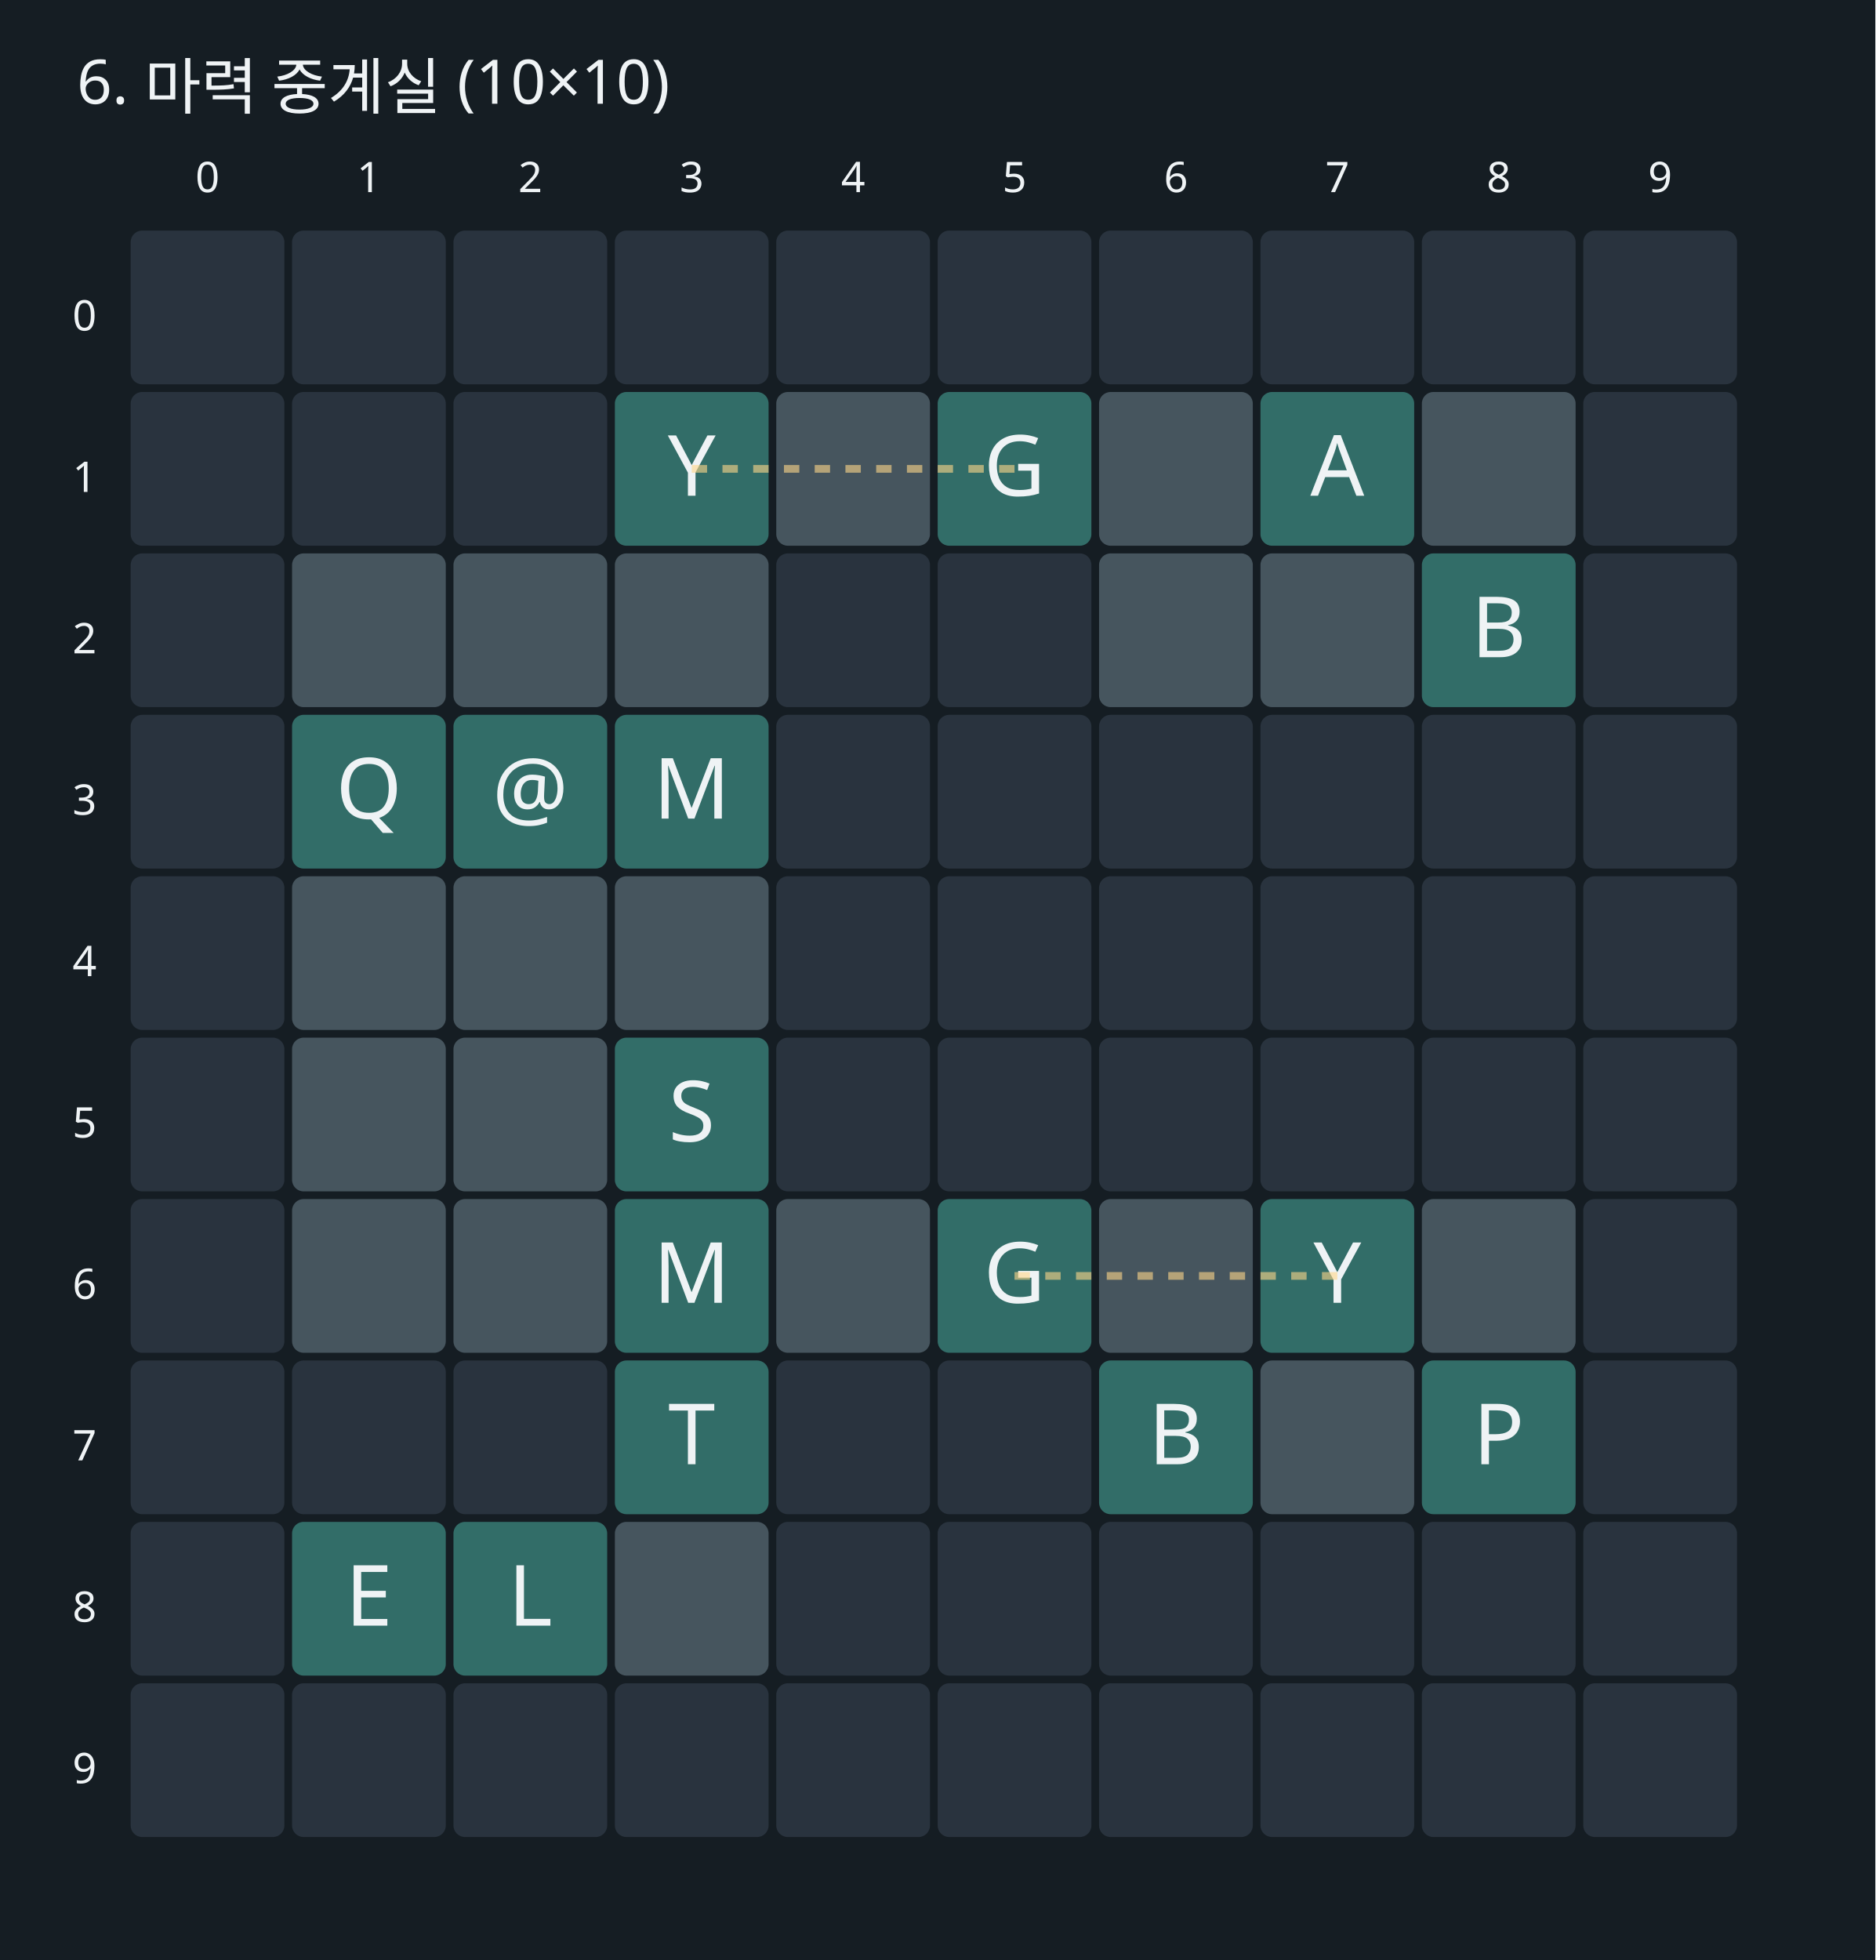
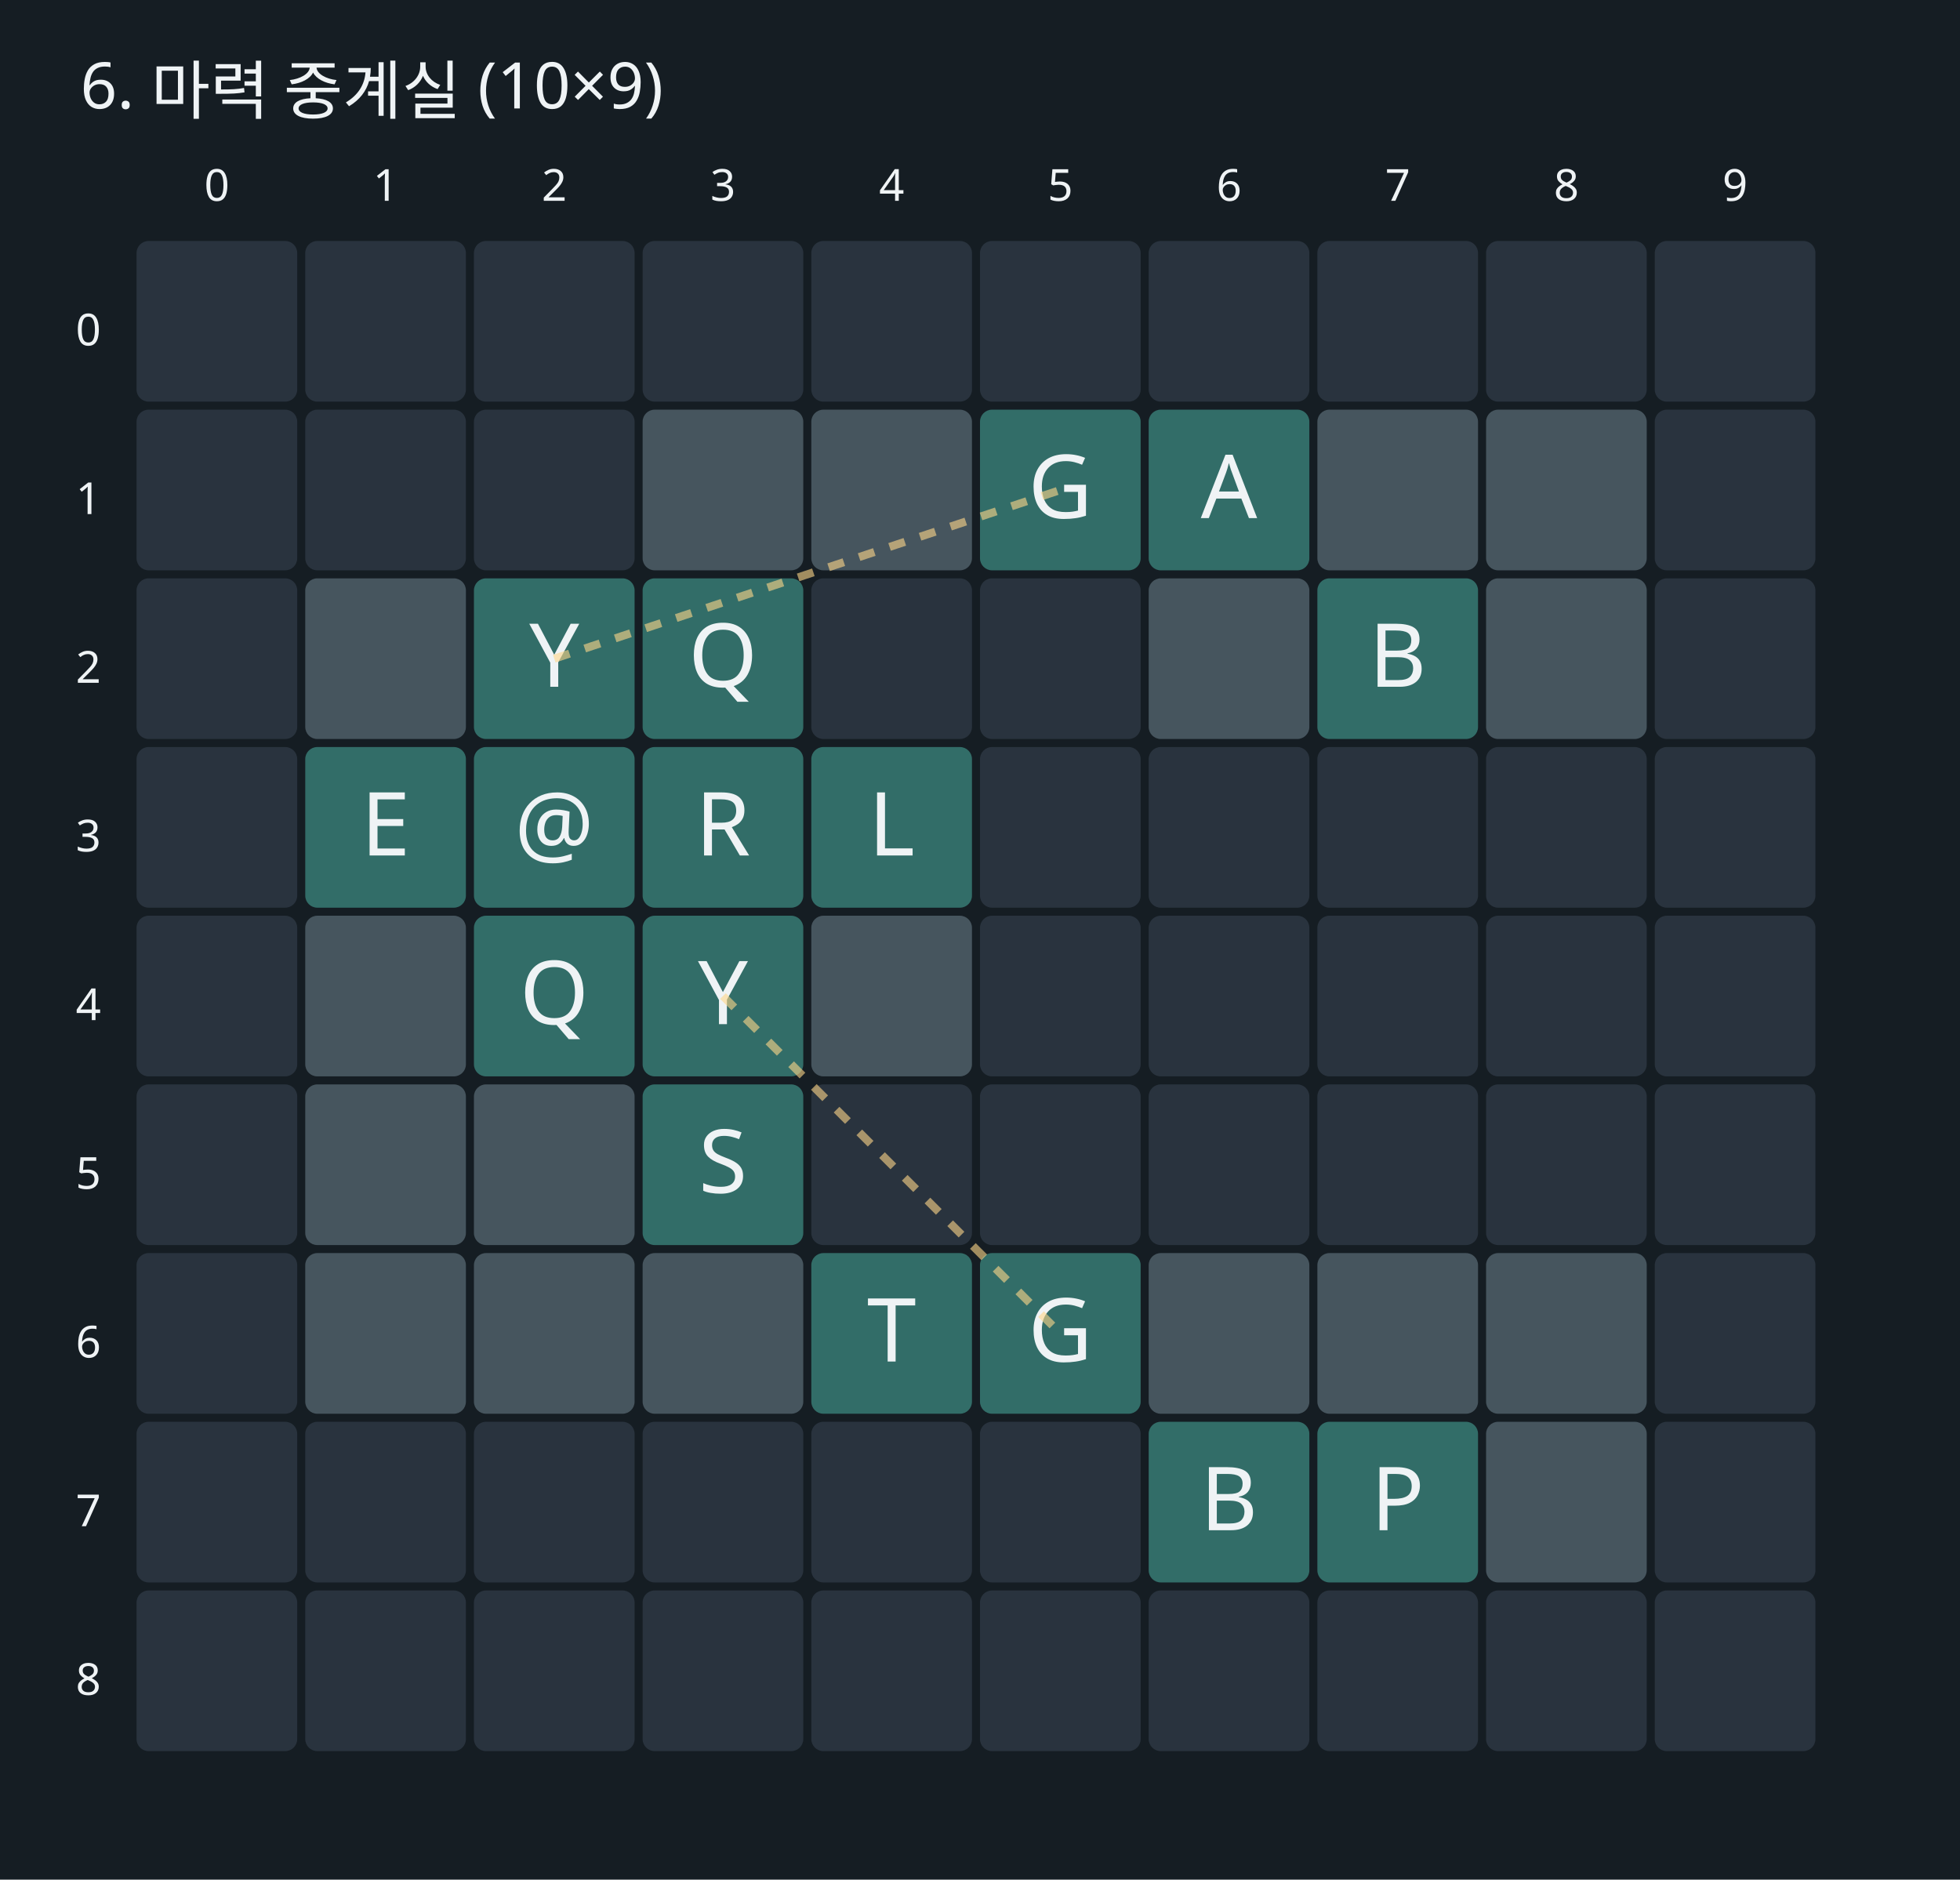
- <svg xmlns="http://www.w3.org/2000/svg" width="488" height="510" viewBox="0 0 488 510">
+ <svg xmlns="http://www.w3.org/2000/svg" width="488" height="468" viewBox="0 0 488 468">
  <rect width="100%" height="100%" fill="#151d23" />
  <g font-family="Malgun Gothic, sans-serif" fill="#eff3f5">
-     <text x="20" y="27" font-size="16">6. 마력 중계실 (10×10)</text>
+     <text x="20" y="27" font-size="16">6. 마력 중계실 (10×9)</text>
    <text x="54" y="50" text-anchor="middle" font-size="11">0</text>
    <text x="96" y="50" text-anchor="middle" font-size="11">1</text>
    <text x="138" y="50" text-anchor="middle" font-size="11">2</text>
    <text x="180" y="50" text-anchor="middle" font-size="11">3</text>
    <text x="222" y="50" text-anchor="middle" font-size="11">4</text>
    <text x="264" y="50" text-anchor="middle" font-size="11">5</text>
    <text x="306" y="50" text-anchor="middle" font-size="11">6</text>
    <text x="348" y="50" text-anchor="middle" font-size="11">7</text>
    <text x="390" y="50" text-anchor="middle" font-size="11">8</text>
    <text x="432" y="50" text-anchor="middle" font-size="11">9</text>
    <text x="22" y="86" text-anchor="middle" font-size="11">0</text>
    <rect x="34" y="60" width="40" height="40" rx="3" fill="#29333e" />
    <rect x="76" y="60" width="40" height="40" rx="3" fill="#29333e" />
    <rect x="118" y="60" width="40" height="40" rx="3" fill="#29333e" />
    <rect x="160" y="60" width="40" height="40" rx="3" fill="#29333e" />
    <rect x="202" y="60" width="40" height="40" rx="3" fill="#29333e" />
    <rect x="244" y="60" width="40" height="40" rx="3" fill="#29333e" />
    <rect x="286" y="60" width="40" height="40" rx="3" fill="#29333e" />
    <rect x="328" y="60" width="40" height="40" rx="3" fill="#29333e" />
    <rect x="370" y="60" width="40" height="40" rx="3" fill="#29333e" />
    <rect x="412" y="60" width="40" height="40" rx="3" fill="#29333e" />
    <text x="22" y="128" text-anchor="middle" font-size="11">1</text>
    <rect x="34" y="102" width="40" height="40" rx="3" fill="#29333e" />
    <rect x="76" y="102" width="40" height="40" rx="3" fill="#29333e" />
    <rect x="118" y="102" width="40" height="40" rx="3" fill="#29333e" />
-     <rect x="160" y="102" width="40" height="40" rx="3" fill="#326d68" />
-     <text x="180" y="129" text-anchor="middle" font-size="22">Y</text>
+     <rect x="160" y="102" width="40" height="40" rx="3" fill="#46555e" />
    <rect x="202" y="102" width="40" height="40" rx="3" fill="#46555e" />
    <rect x="244" y="102" width="40" height="40" rx="3" fill="#326d68" />
    <text x="264" y="129" text-anchor="middle" font-size="22">G</text>
-     <rect x="286" y="102" width="40" height="40" rx="3" fill="#46555e" />
-     <rect x="328" y="102" width="40" height="40" rx="3" fill="#326d68" />
-     <text x="348" y="129" text-anchor="middle" font-size="22">A</text>
+     <rect x="286" y="102" width="40" height="40" rx="3" fill="#326d68" />
+     <text x="306" y="129" text-anchor="middle" font-size="22">A</text>
+     <rect x="328" y="102" width="40" height="40" rx="3" fill="#46555e" />
    <rect x="370" y="102" width="40" height="40" rx="3" fill="#46555e" />
    <rect x="412" y="102" width="40" height="40" rx="3" fill="#29333e" />
    <text x="22" y="170" text-anchor="middle" font-size="11">2</text>
    <rect x="34" y="144" width="40" height="40" rx="3" fill="#29333e" />
    <rect x="76" y="144" width="40" height="40" rx="3" fill="#46555e" />
-     <rect x="118" y="144" width="40" height="40" rx="3" fill="#46555e" />
-     <rect x="160" y="144" width="40" height="40" rx="3" fill="#46555e" />
+     <rect x="118" y="144" width="40" height="40" rx="3" fill="#326d68" />
+     <text x="138" y="171" text-anchor="middle" font-size="22">Y</text>
+     <rect x="160" y="144" width="40" height="40" rx="3" fill="#326d68" />
+     <text x="180" y="171" text-anchor="middle" font-size="22">Q</text>
    <rect x="202" y="144" width="40" height="40" rx="3" fill="#29333e" />
    <rect x="244" y="144" width="40" height="40" rx="3" fill="#29333e" />
    <rect x="286" y="144" width="40" height="40" rx="3" fill="#46555e" />
-     <rect x="328" y="144" width="40" height="40" rx="3" fill="#46555e" />
-     <rect x="370" y="144" width="40" height="40" rx="3" fill="#326d68" />
-     <text x="390" y="171" text-anchor="middle" font-size="22">B</text>
+     <rect x="328" y="144" width="40" height="40" rx="3" fill="#326d68" />
+     <text x="348" y="171" text-anchor="middle" font-size="22">B</text>
+     <rect x="370" y="144" width="40" height="40" rx="3" fill="#46555e" />
    <rect x="412" y="144" width="40" height="40" rx="3" fill="#29333e" />
    <text x="22" y="212" text-anchor="middle" font-size="11">3</text>
    <rect x="34" y="186" width="40" height="40" rx="3" fill="#29333e" />
    <rect x="76" y="186" width="40" height="40" rx="3" fill="#326d68" />
-     <text x="96" y="213" text-anchor="middle" font-size="22">Q</text>
+     <text x="96" y="213" text-anchor="middle" font-size="22">E</text>
    <rect x="118" y="186" width="40" height="40" rx="3" fill="#326d68" />
    <text x="138" y="213" text-anchor="middle" font-size="22">@</text>
    <rect x="160" y="186" width="40" height="40" rx="3" fill="#326d68" />
-     <text x="180" y="213" text-anchor="middle" font-size="22">M</text>
-     <rect x="202" y="186" width="40" height="40" rx="3" fill="#29333e" />
+     <text x="180" y="213" text-anchor="middle" font-size="22">R</text>
+     <rect x="202" y="186" width="40" height="40" rx="3" fill="#326d68" />
+     <text x="222" y="213" text-anchor="middle" font-size="22">L</text>
    <rect x="244" y="186" width="40" height="40" rx="3" fill="#29333e" />
    <rect x="286" y="186" width="40" height="40" rx="3" fill="#29333e" />
    <rect x="328" y="186" width="40" height="40" rx="3" fill="#29333e" />
    <rect x="370" y="186" width="40" height="40" rx="3" fill="#29333e" />
    <rect x="412" y="186" width="40" height="40" rx="3" fill="#29333e" />
    <text x="22" y="254" text-anchor="middle" font-size="11">4</text>
    <rect x="34" y="228" width="40" height="40" rx="3" fill="#29333e" />
    <rect x="76" y="228" width="40" height="40" rx="3" fill="#46555e" />
-     <rect x="118" y="228" width="40" height="40" rx="3" fill="#46555e" />
-     <rect x="160" y="228" width="40" height="40" rx="3" fill="#46555e" />
-     <rect x="202" y="228" width="40" height="40" rx="3" fill="#29333e" />
+     <rect x="118" y="228" width="40" height="40" rx="3" fill="#326d68" />
+     <text x="138" y="255" text-anchor="middle" font-size="22">Q</text>
+     <rect x="160" y="228" width="40" height="40" rx="3" fill="#326d68" />
+     <text x="180" y="255" text-anchor="middle" font-size="22">Y</text>
+     <rect x="202" y="228" width="40" height="40" rx="3" fill="#46555e" />
    <rect x="244" y="228" width="40" height="40" rx="3" fill="#29333e" />
    <rect x="286" y="228" width="40" height="40" rx="3" fill="#29333e" />
    <rect x="328" y="228" width="40" height="40" rx="3" fill="#29333e" />
    <rect x="370" y="228" width="40" height="40" rx="3" fill="#29333e" />
    <rect x="412" y="228" width="40" height="40" rx="3" fill="#29333e" />
    <text x="22" y="296" text-anchor="middle" font-size="11">5</text>
    <rect x="34" y="270" width="40" height="40" rx="3" fill="#29333e" />
    <rect x="76" y="270" width="40" height="40" rx="3" fill="#46555e" />
    <rect x="118" y="270" width="40" height="40" rx="3" fill="#46555e" />
    <rect x="160" y="270" width="40" height="40" rx="3" fill="#326d68" />
    <text x="180" y="297" text-anchor="middle" font-size="22">S</text>
    <rect x="202" y="270" width="40" height="40" rx="3" fill="#29333e" />
    <rect x="244" y="270" width="40" height="40" rx="3" fill="#29333e" />
    <rect x="286" y="270" width="40" height="40" rx="3" fill="#29333e" />
    <rect x="328" y="270" width="40" height="40" rx="3" fill="#29333e" />
    <rect x="370" y="270" width="40" height="40" rx="3" fill="#29333e" />
    <rect x="412" y="270" width="40" height="40" rx="3" fill="#29333e" />
    <text x="22" y="338" text-anchor="middle" font-size="11">6</text>
    <rect x="34" y="312" width="40" height="40" rx="3" fill="#29333e" />
    <rect x="76" y="312" width="40" height="40" rx="3" fill="#46555e" />
    <rect x="118" y="312" width="40" height="40" rx="3" fill="#46555e" />
-     <rect x="160" y="312" width="40" height="40" rx="3" fill="#326d68" />
-     <text x="180" y="339" text-anchor="middle" font-size="22">M</text>
-     <rect x="202" y="312" width="40" height="40" rx="3" fill="#46555e" />
+     <rect x="160" y="312" width="40" height="40" rx="3" fill="#46555e" />
+     <rect x="202" y="312" width="40" height="40" rx="3" fill="#326d68" />
+     <text x="222" y="339" text-anchor="middle" font-size="22">T</text>
    <rect x="244" y="312" width="40" height="40" rx="3" fill="#326d68" />
    <text x="264" y="339" text-anchor="middle" font-size="22">G</text>
    <rect x="286" y="312" width="40" height="40" rx="3" fill="#46555e" />
-     <rect x="328" y="312" width="40" height="40" rx="3" fill="#326d68" />
-     <text x="348" y="339" text-anchor="middle" font-size="22">Y</text>
+     <rect x="328" y="312" width="40" height="40" rx="3" fill="#46555e" />
    <rect x="370" y="312" width="40" height="40" rx="3" fill="#46555e" />
    <rect x="412" y="312" width="40" height="40" rx="3" fill="#29333e" />
    <text x="22" y="380" text-anchor="middle" font-size="11">7</text>
    <rect x="34" y="354" width="40" height="40" rx="3" fill="#29333e" />
    <rect x="76" y="354" width="40" height="40" rx="3" fill="#29333e" />
    <rect x="118" y="354" width="40" height="40" rx="3" fill="#29333e" />
-     <rect x="160" y="354" width="40" height="40" rx="3" fill="#326d68" />
-     <text x="180" y="381" text-anchor="middle" font-size="22">T</text>
+     <rect x="160" y="354" width="40" height="40" rx="3" fill="#29333e" />
    <rect x="202" y="354" width="40" height="40" rx="3" fill="#29333e" />
    <rect x="244" y="354" width="40" height="40" rx="3" fill="#29333e" />
    <rect x="286" y="354" width="40" height="40" rx="3" fill="#326d68" />
    <text x="306" y="381" text-anchor="middle" font-size="22">B</text>
-     <rect x="328" y="354" width="40" height="40" rx="3" fill="#46555e" />
-     <rect x="370" y="354" width="40" height="40" rx="3" fill="#326d68" />
-     <text x="390" y="381" text-anchor="middle" font-size="22">P</text>
+     <rect x="328" y="354" width="40" height="40" rx="3" fill="#326d68" />
+     <text x="348" y="381" text-anchor="middle" font-size="22">P</text>
+     <rect x="370" y="354" width="40" height="40" rx="3" fill="#46555e" />
    <rect x="412" y="354" width="40" height="40" rx="3" fill="#29333e" />
    <text x="22" y="422" text-anchor="middle" font-size="11">8</text>
    <rect x="34" y="396" width="40" height="40" rx="3" fill="#29333e" />
-     <rect x="76" y="396" width="40" height="40" rx="3" fill="#326d68" />
-     <text x="96" y="423" text-anchor="middle" font-size="22">E</text>
-     <rect x="118" y="396" width="40" height="40" rx="3" fill="#326d68" />
-     <text x="138" y="423" text-anchor="middle" font-size="22">L</text>
-     <rect x="160" y="396" width="40" height="40" rx="3" fill="#46555e" />
+     <rect x="76" y="396" width="40" height="40" rx="3" fill="#29333e" />
+     <rect x="118" y="396" width="40" height="40" rx="3" fill="#29333e" />
+     <rect x="160" y="396" width="40" height="40" rx="3" fill="#29333e" />
    <rect x="202" y="396" width="40" height="40" rx="3" fill="#29333e" />
    <rect x="244" y="396" width="40" height="40" rx="3" fill="#29333e" />
    <rect x="286" y="396" width="40" height="40" rx="3" fill="#29333e" />
    <rect x="328" y="396" width="40" height="40" rx="3" fill="#29333e" />
    <rect x="370" y="396" width="40" height="40" rx="3" fill="#29333e" />
    <rect x="412" y="396" width="40" height="40" rx="3" fill="#29333e" />
-     <text x="22" y="464" text-anchor="middle" font-size="11">9</text>
-     <rect x="34" y="438" width="40" height="40" rx="3" fill="#29333e" />
-     <rect x="76" y="438" width="40" height="40" rx="3" fill="#29333e" />
-     <rect x="118" y="438" width="40" height="40" rx="3" fill="#29333e" />
-     <rect x="160" y="438" width="40" height="40" rx="3" fill="#29333e" />
-     <rect x="202" y="438" width="40" height="40" rx="3" fill="#29333e" />
-     <rect x="244" y="438" width="40" height="40" rx="3" fill="#29333e" />
-     <rect x="286" y="438" width="40" height="40" rx="3" fill="#29333e" />
-     <rect x="328" y="438" width="40" height="40" rx="3" fill="#29333e" />
-     <rect x="370" y="438" width="40" height="40" rx="3" fill="#29333e" />
-     <rect x="412" y="438" width="40" height="40" rx="3" fill="#29333e" />
-     <path d="M348,332 L264,332" stroke="#ffd789" stroke-width="2" stroke-dasharray="4 4" opacity=".6" />
-     <path d="M180,122 L264,122" stroke="#ffd789" stroke-width="2" stroke-dasharray="4 4" opacity=".6" />
+     <path d="M180,248 L264,332" stroke="#ffd789" stroke-width="2" stroke-dasharray="4 4" opacity=".6" />
+     <path d="M138,164 L264,122" stroke="#ffd789" stroke-width="2" stroke-dasharray="4 4" opacity=".6" />
  </g>
</svg>
